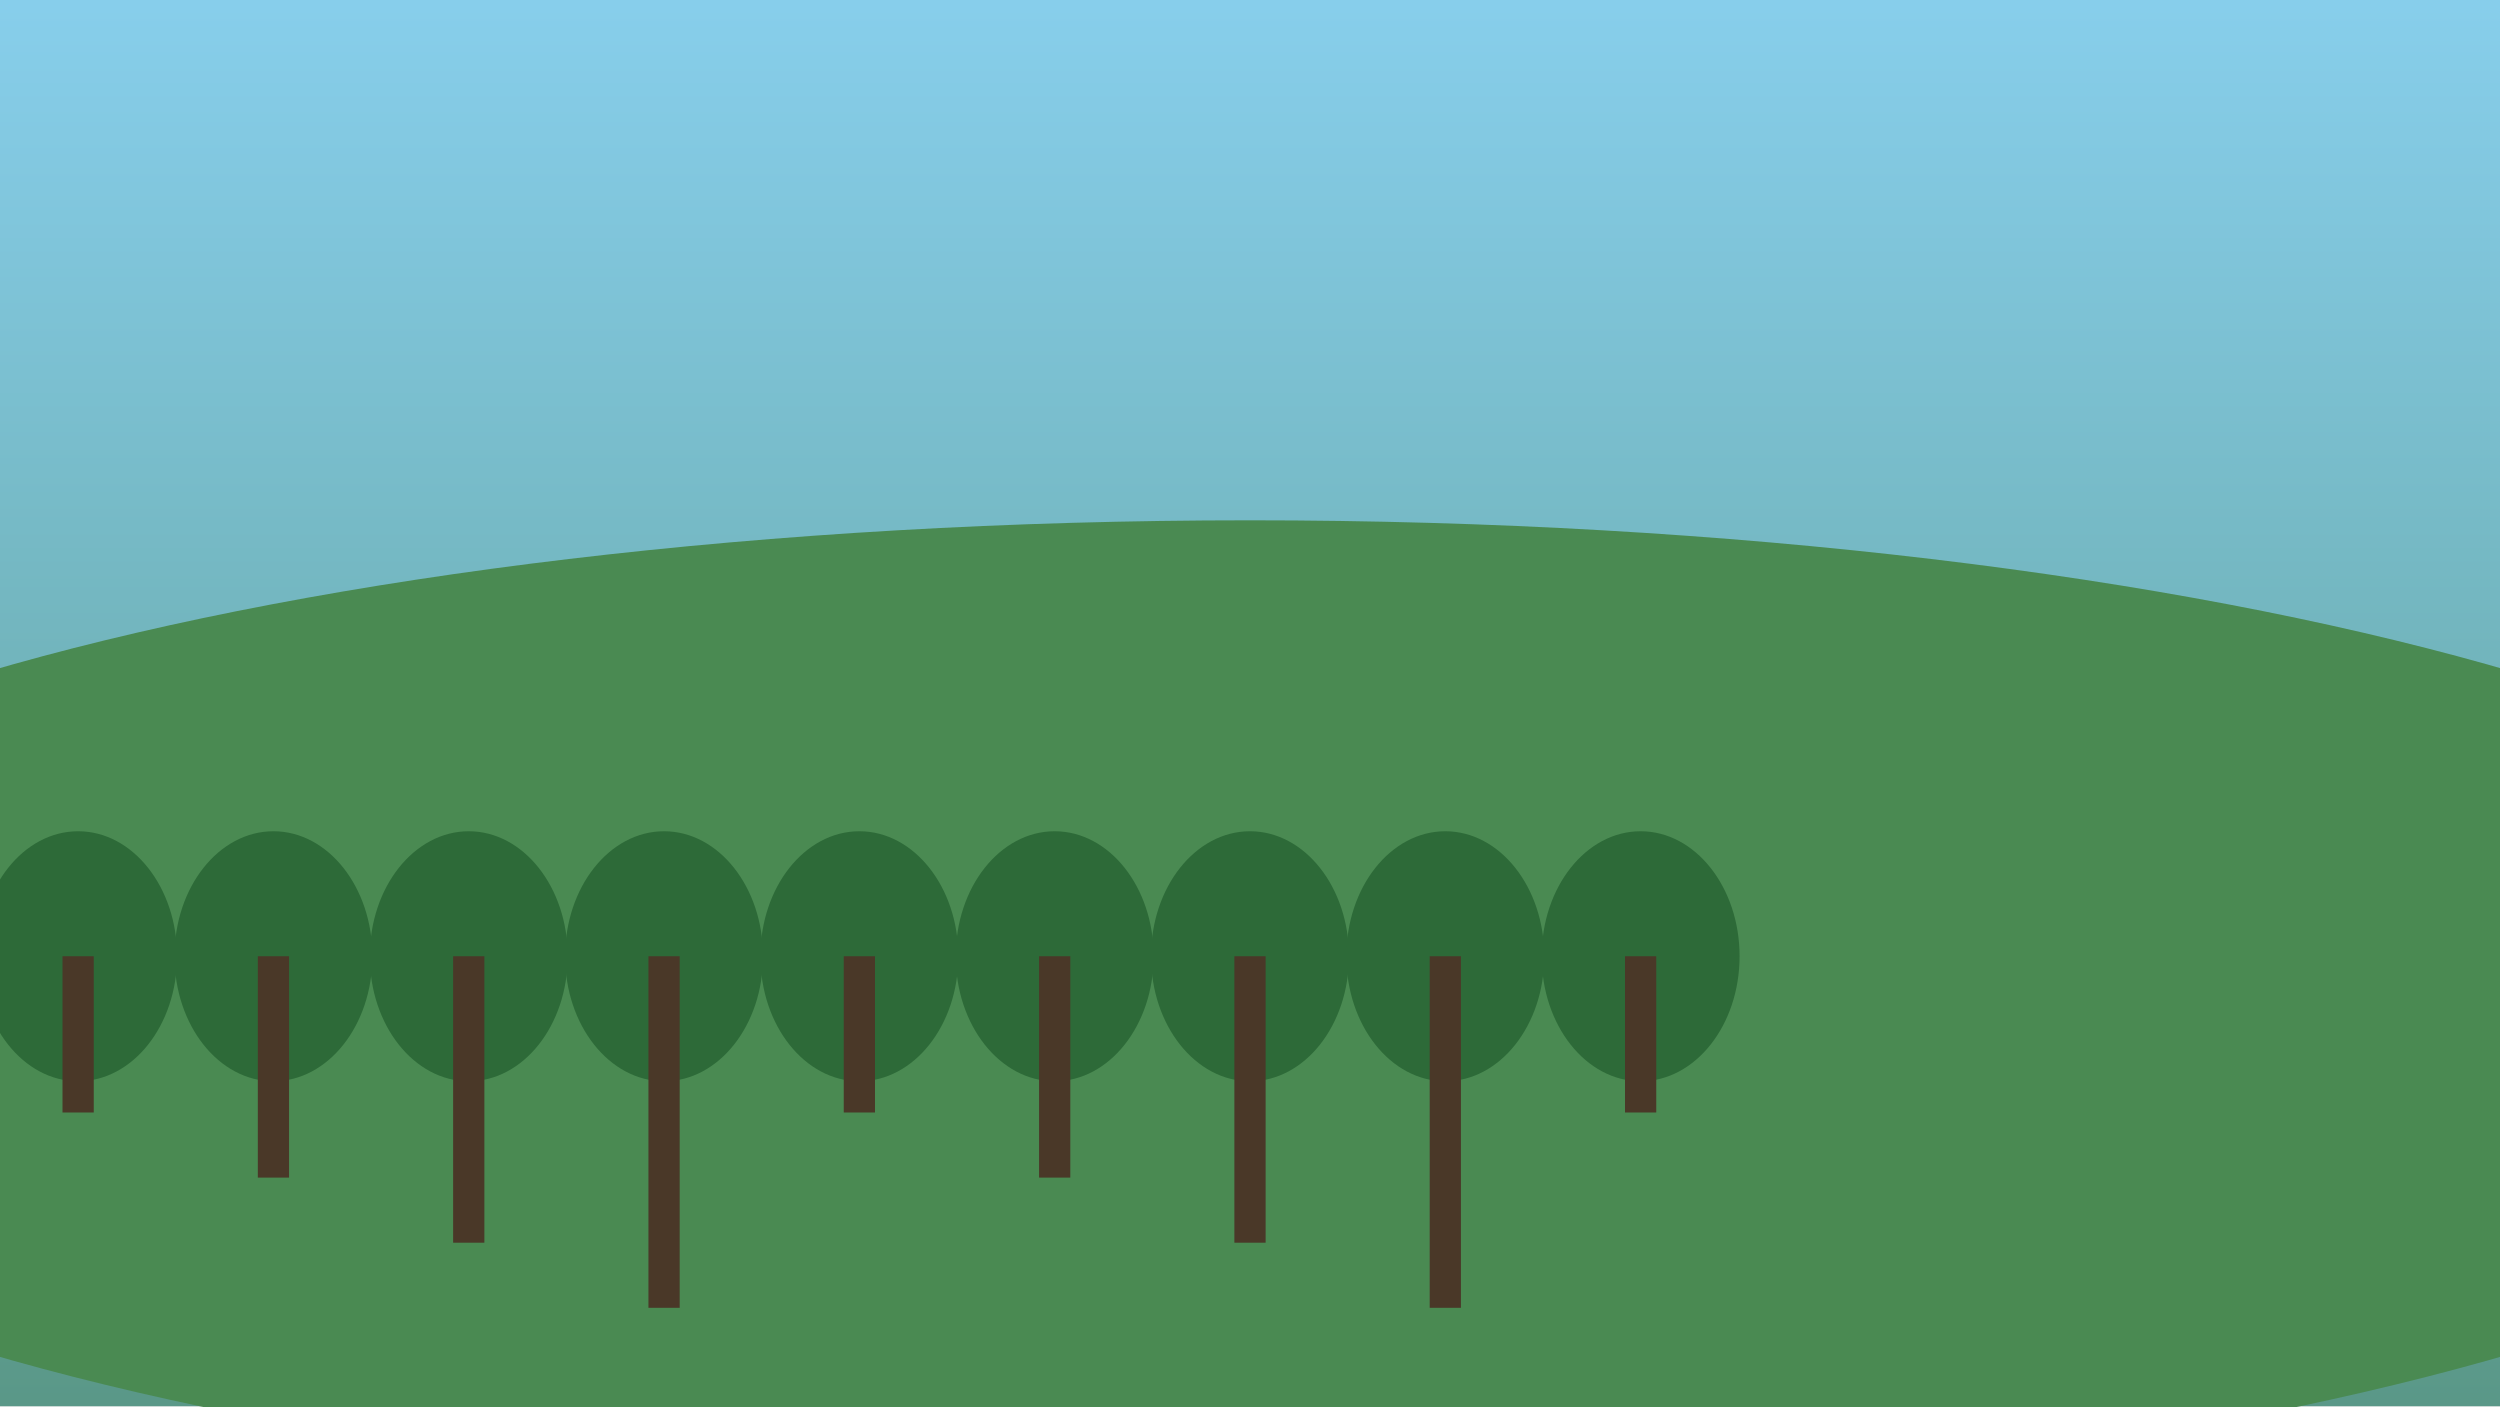
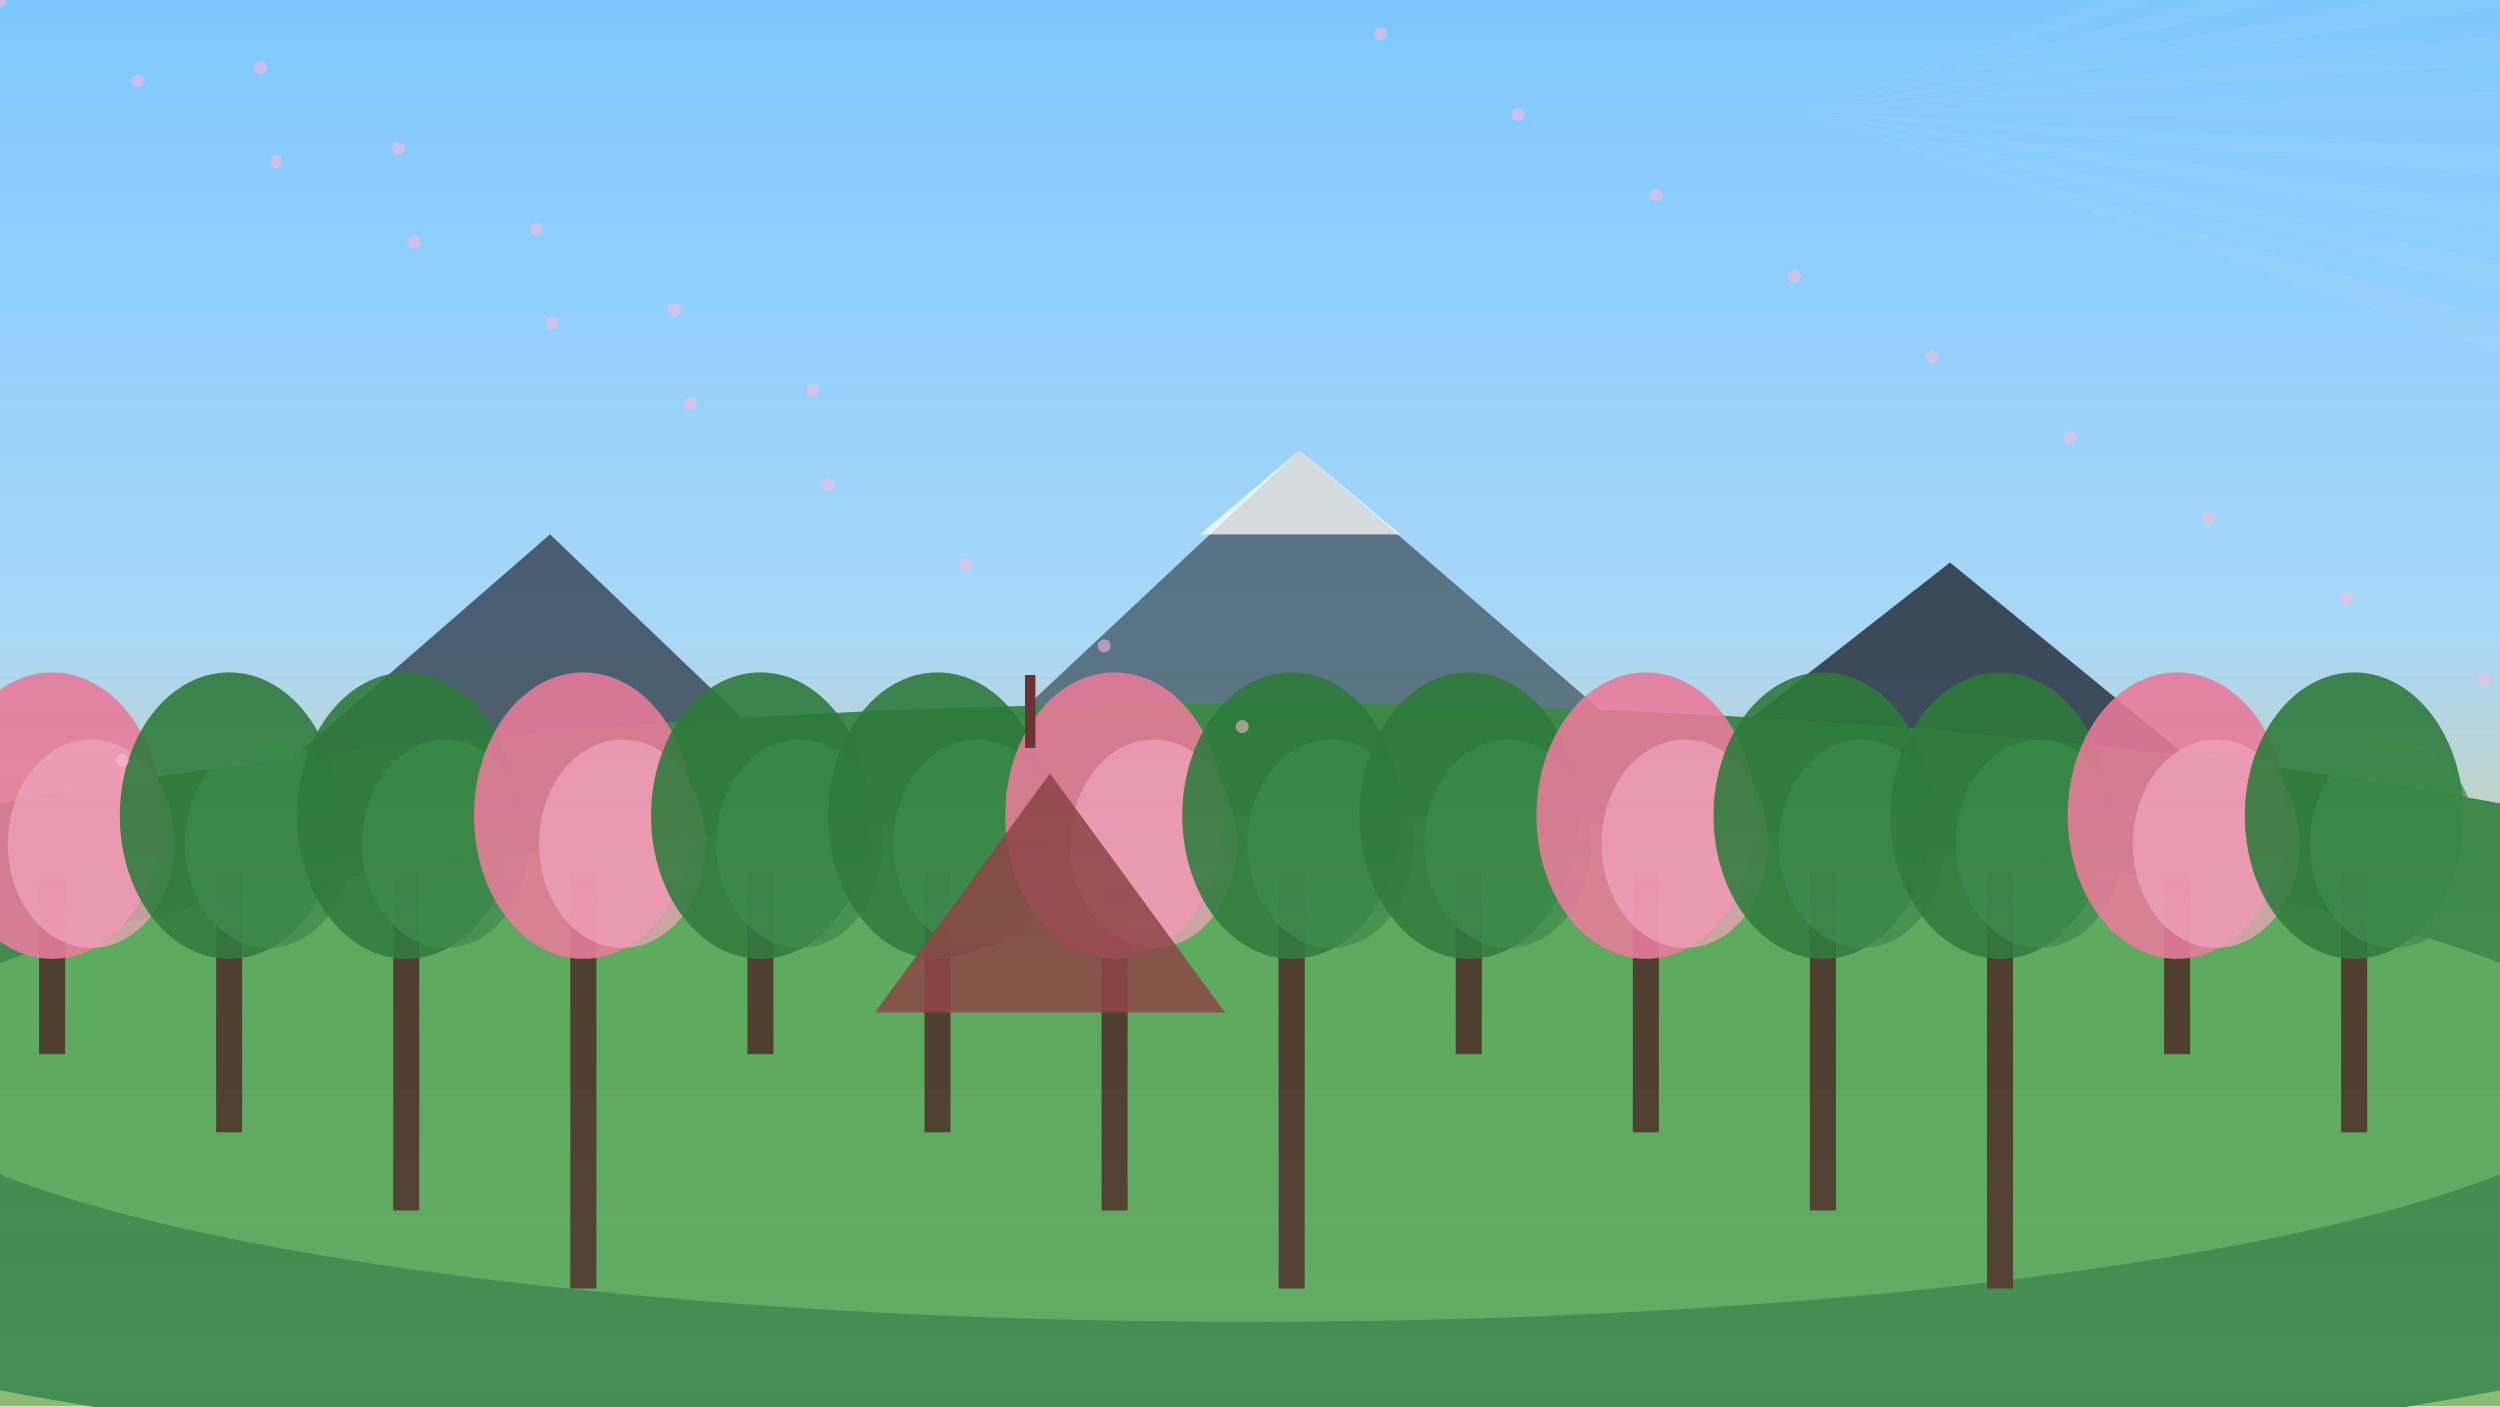
<svg xmlns="http://www.w3.org/2000/svg" viewBox="0 0 960 540" width="960" height="540">
  <defs>
-     <linearGradient id="sky" x1="0" y1="0" x2="0" y2="1">
-       <stop offset="0%" stop-color="#87ceeb" />
-       <stop offset="100%" stop-color="#5a9888" />
+     <linearGradient id="skyTop" x1="0" y1="0" x2="0" y2="1">
+       <stop offset="0%" stop-color="#1a1048" />
+       <stop offset="35%" stop-color="#3d2878" />
+       <stop offset="68%" stop-color="#284868" />
+       <stop offset="100%" stop-color="#0c1420" />
    </linearGradient>
+     <linearGradient id="skyDay" x1="0" y1="0" x2="0" y2="1">
+       <stop offset="0%" stop-color="#7ec8ff" />
+       <stop offset="45%" stop-color="#a8d8f8" />
+       <stop offset="78%" stop-color="#e8c878" />
+       <stop offset="100%" stop-color="#88b868" />
+     </linearGradient>
+     <linearGradient id="skySunset" x1="0" y1="0" x2="0" y2="1">
+       <stop offset="0%" stop-color="#ff6b4a" />
+       <stop offset="28%" stop-color="#d84888" />
+       <stop offset="55%" stop-color="#683878" />
+       <stop offset="100%" stop-color="#120818" />
+     </linearGradient>
+     <linearGradient id="haze" x1="0" y1="0.4" x2="0" y2="1">
+       <stop offset="0%" stop-color="#fff" stop-opacity="0" />
+       <stop offset="100%" stop-color="#c8d8f0" stop-opacity="0.22" />
+     </linearGradient>
+     <filter id="softGlow" x="-40%" y="-40%" width="180%" height="180%">
+       <feGaussianBlur stdDeviation="4" result="b" />
+       <feMerge>
+         <feMergeNode in="b" />
+         <feMergeNode in="SourceGraphic" />
+       </feMerge>
+     </filter>
+     <filter id="neonGlow" x="-60%" y="-60%" width="220%" height="220%">
+       <feGaussianBlur stdDeviation="6" result="b" />
+       <feMerge>
+         <feMergeNode in="b" />
+         <feMergeNode in="b" />
+         <feMergeNode in="SourceGraphic" />
+       </feMerge>
+     </filter>
+     <filter id="paintSoft" x="-2%" y="-2%" width="104%" height="104%">
+       <feGaussianBlur stdDeviation="0.6" />
+     </filter>
+     <radialGradient id="sunDisc" cx="0.5" cy="0.5" r="0.5">
+       <stop offset="0%" stop-color="#fff8e8" />
+       <stop offset="55%" stop-color="#ffd080" />
+       <stop offset="100%" stop-color="#ff904000" />
+     </radialGradient>
+     <radialGradient id="moonGlow" cx="0.5" cy="0.5" r="0.5">
+       <stop offset="0%" stop-color="#fffef8" />
+       <stop offset="40%" stop-color="#e8e0f0" />
+       <stop offset="100%" stop-color="#e8e0f000" />
+     </radialGradient>
  </defs>
-   <rect width="960" height="540" fill="url(#sky)" />
-   <ellipse cx="480" cy="388.8" rx="672" ry="189" fill="#4a8a52" />
-   <ellipse cx="30" cy="367.2" rx="38" ry="48" fill="#2d6a38" />
-   <rect x="24" y="367.2" width="12" height="60" fill="#4a3828" />
-   <ellipse cx="105" cy="367.2" rx="38" ry="48" fill="#2d6a38" />
-   <rect x="99" y="367.2" width="12" height="85" fill="#4a3828" />
-   <ellipse cx="180" cy="367.2" rx="38" ry="48" fill="#2d6a38" />
-   <rect x="174" y="367.2" width="12" height="110" fill="#4a3828" />
-   <ellipse cx="255" cy="367.2" rx="38" ry="48" fill="#2d6a38" />
-   <rect x="249" y="367.2" width="12" height="135" fill="#4a3828" />
-   <ellipse cx="330" cy="367.2" rx="38" ry="48" fill="#2d6a38" />
-   <rect x="324" y="367.2" width="12" height="60" fill="#4a3828" />
-   <ellipse cx="405" cy="367.2" rx="38" ry="48" fill="#2d6a38" />
-   <rect x="399" y="367.2" width="12" height="85" fill="#4a3828" />
-   <ellipse cx="480" cy="367.2" rx="38" ry="48" fill="#2d6a38" />
-   <rect x="474" y="367.2" width="12" height="110" fill="#4a3828" />
-   <ellipse cx="555" cy="367.2" rx="38" ry="48" fill="#2d6a38" />
-   <rect x="549" y="367.2" width="12" height="135" fill="#4a3828" />
-   <ellipse cx="630" cy="367.2" rx="38" ry="48" fill="#2d6a38" />
-   <rect x="624" y="367.2" width="12" height="60" fill="#4a3828" />
+   <rect width="960" height="540" fill="url(#skyDay)" />
+   <polygon points="691.2,43.2 1299.914,-178.998 1308.312,-154.478" fill="#fff8e8" opacity="0.04" />
+   <polygon points="691.2,43.2 1315.724,-129.642 1322.136,-104.529" fill="#fff8e8" opacity="0.04" />
+   <polygon points="691.2,43.2 1327.539,-79.181 1331.924,-53.636" fill="#fff8e8" opacity="0.04" />
+   <polygon points="691.2,43.2 1335.284,-27.936 1337.613,-2.123" fill="#fff8e8" opacity="0.04" />
+   <polygon points="691.2,43.2 1338.908,23.763 1339.168,49.68" fill="#fff8e8" opacity="0.04" />
+   <polygon points="691.2,43.2 1338.39,75.587 1336.577,101.441" fill="#fff8e8" opacity="0.04" />
+   <polygon points="691.2,43.2 1333.732,127.203 1329.859,152.83" fill="#fff8e8" opacity="0.04" />
+   <polygon points="691.2,43.2 1324.964,178.282 1319.055,203.518" fill="#fff8e8" opacity="0.04" />
+   <polygon points="691.2,43.2 1312.142,228.497 1304.235,253.18" fill="#fff8e8" opacity="0.04" />
+   <polygon points="0,388.8 211.2,205.2 403.2,388.8" fill="#384858" opacity="0.85" />
+   <polygon points="268.8,388.8 499.2,172.8 748.8,388.8" fill="#506878" opacity="0.9" />
+   <polygon points="528,388.8 748.8,216 960,388.8" fill="#3a4858" />
+   <polygon points="460.8,205.2 499.2,172.8 537.6,205.2" fill="#fff" opacity="0.75" />
+   <ellipse cx="480" cy="421.2" rx="720" ry="151.2" fill="#3a8848" />
+   <ellipse cx="480" cy="410.4" rx="528" ry="97.2" fill="#58a858" />
+   <rect x="15" y="334.8" width="10" height="70" fill="#4a3828" />
+   <ellipse cx="20" cy="313.2" rx="42" ry="55" fill="#e87898" opacity="0.88" />
+   <ellipse cx="35" cy="324" rx="32" ry="40" fill="#f0a0b8" opacity="0.75" />
+   <rect x="83" y="334.8" width="10" height="100" fill="#4a3828" />
+   <ellipse cx="88" cy="313.2" rx="42" ry="55" fill="#2a7838" opacity="0.88" />
+   <ellipse cx="103" cy="324" rx="32" ry="40" fill="#388848" opacity="0.75" />
+   <rect x="151" y="334.8" width="10" height="130" fill="#4a3828" />
+   <ellipse cx="156" cy="313.2" rx="42" ry="55" fill="#2a7838" opacity="0.88" />
+   <ellipse cx="171" cy="324" rx="32" ry="40" fill="#388848" opacity="0.75" />
+   <rect x="219" y="334.8" width="10" height="160" fill="#4a3828" />
+   <ellipse cx="224" cy="313.2" rx="42" ry="55" fill="#e87898" opacity="0.88" />
+   <ellipse cx="239" cy="324" rx="32" ry="40" fill="#f0a0b8" opacity="0.75" />
+   <rect x="287" y="334.8" width="10" height="70" fill="#4a3828" />
+   <ellipse cx="292" cy="313.2" rx="42" ry="55" fill="#2a7838" opacity="0.88" />
+   <ellipse cx="307" cy="324" rx="32" ry="40" fill="#388848" opacity="0.75" />
+   <rect x="355" y="334.8" width="10" height="100" fill="#4a3828" />
+   <ellipse cx="360" cy="313.2" rx="42" ry="55" fill="#2a7838" opacity="0.88" />
+   <ellipse cx="375" cy="324" rx="32" ry="40" fill="#388848" opacity="0.75" />
+   <rect x="423" y="334.8" width="10" height="130" fill="#4a3828" />
+   <ellipse cx="428" cy="313.2" rx="42" ry="55" fill="#e87898" opacity="0.88" />
+   <ellipse cx="443" cy="324" rx="32" ry="40" fill="#f0a0b8" opacity="0.75" />
+   <rect x="491" y="334.8" width="10" height="160" fill="#4a3828" />
+   <ellipse cx="496" cy="313.2" rx="42" ry="55" fill="#2a7838" opacity="0.88" />
+   <ellipse cx="511" cy="324" rx="32" ry="40" fill="#388848" opacity="0.75" />
+   <rect x="559" y="334.8" width="10" height="70" fill="#4a3828" />
+   <ellipse cx="564" cy="313.2" rx="42" ry="55" fill="#2a7838" opacity="0.88" />
+   <ellipse cx="579" cy="324" rx="32" ry="40" fill="#388848" opacity="0.75" />
+   <rect x="627" y="334.8" width="10" height="100" fill="#4a3828" />
+   <ellipse cx="632" cy="313.2" rx="42" ry="55" fill="#e87898" opacity="0.88" />
+   <ellipse cx="647" cy="324" rx="32" ry="40" fill="#f0a0b8" opacity="0.75" />
+   <rect x="695" y="334.8" width="10" height="130" fill="#4a3828" />
+   <ellipse cx="700" cy="313.2" rx="42" ry="55" fill="#2a7838" opacity="0.88" />
+   <ellipse cx="715" cy="324" rx="32" ry="40" fill="#388848" opacity="0.75" />
+   <rect x="763" y="334.8" width="10" height="160" fill="#4a3828" />
+   <ellipse cx="768" cy="313.2" rx="42" ry="55" fill="#2a7838" opacity="0.88" />
+   <ellipse cx="783" cy="324" rx="32" ry="40" fill="#388848" opacity="0.75" />
+   <rect x="831" y="334.8" width="10" height="70" fill="#4a3828" />
+   <ellipse cx="836" cy="313.2" rx="42" ry="55" fill="#e87898" opacity="0.88" />
+   <ellipse cx="851" cy="324" rx="32" ry="40" fill="#f0a0b8" opacity="0.75" />
+   <rect x="899" y="334.8" width="10" height="100" fill="#4a3828" />
+   <ellipse cx="904" cy="313.2" rx="42" ry="55" fill="#2a7838" opacity="0.88" />
+   <ellipse cx="919" cy="324" rx="32" ry="40" fill="#388848" opacity="0.75" />
+   <path d="M336 388.8 L403.2 297 L470.4 388.8 Z" fill="#8a4040" opacity="0.85" />
+   <rect x="393.6" y="259.2" width="4" height="28" fill="#6a3030" />
+   <circle cx="0" cy="0" r="2.5" fill="#ffb8d8" opacity="0.55" />
+   <circle cx="53" cy="31" r="2.5" fill="#ffb8d8" opacity="0.55" />
+   <circle cx="106" cy="62" r="2.5" fill="#ffb8d8" opacity="0.55" />
+   <circle cx="159" cy="93" r="2.5" fill="#ffb8d8" opacity="0.55" />
+   <circle cx="212" cy="124" r="2.5" fill="#ffb8d8" opacity="0.55" />
+   <circle cx="265" cy="155" r="2.5" fill="#ffb8d8" opacity="0.55" />
+   <circle cx="318" cy="186" r="2.5" fill="#ffb8d8" opacity="0.55" />
+   <circle cx="371" cy="217" r="2.5" fill="#ffb8d8" opacity="0.55" />
+   <circle cx="424" cy="248" r="2.5" fill="#ffb8d8" opacity="0.55" />
+   <circle cx="477" cy="279" r="2.5" fill="#ffb8d8" opacity="0.55" />
+   <circle cx="530" cy="13" r="2.5" fill="#ffb8d8" opacity="0.55" />
+   <circle cx="583" cy="44" r="2.5" fill="#ffb8d8" opacity="0.55" />
+   <circle cx="636" cy="75" r="2.5" fill="#ffb8d8" opacity="0.55" />
+   <circle cx="689" cy="106" r="2.5" fill="#ffb8d8" opacity="0.55" />
+   <circle cx="742" cy="137" r="2.5" fill="#ffb8d8" opacity="0.55" />
+   <circle cx="795" cy="168" r="2.5" fill="#ffb8d8" opacity="0.55" />
+   <circle cx="848" cy="199" r="2.5" fill="#ffb8d8" opacity="0.55" />
+   <circle cx="901" cy="230" r="2.5" fill="#ffb8d8" opacity="0.55" />
+   <circle cx="954" cy="261" r="2.5" fill="#ffb8d8" opacity="0.55" />
+   <circle cx="47" cy="292" r="2.5" fill="#ffb8d8" opacity="0.55" />
+   <circle cx="100" cy="26" r="2.5" fill="#ffb8d8" opacity="0.55" />
+   <circle cx="153" cy="57" r="2.5" fill="#ffb8d8" opacity="0.55" />
+   <circle cx="206" cy="88" r="2.5" fill="#ffb8d8" opacity="0.55" />
+   <circle cx="259" cy="119" r="2.5" fill="#ffb8d8" opacity="0.55" />
+   <circle cx="312" cy="150" r="2.5" fill="#ffb8d8" opacity="0.55" />
+   <rect width="960" height="540" fill="url(#haze)" opacity="0.35" />
</svg>
